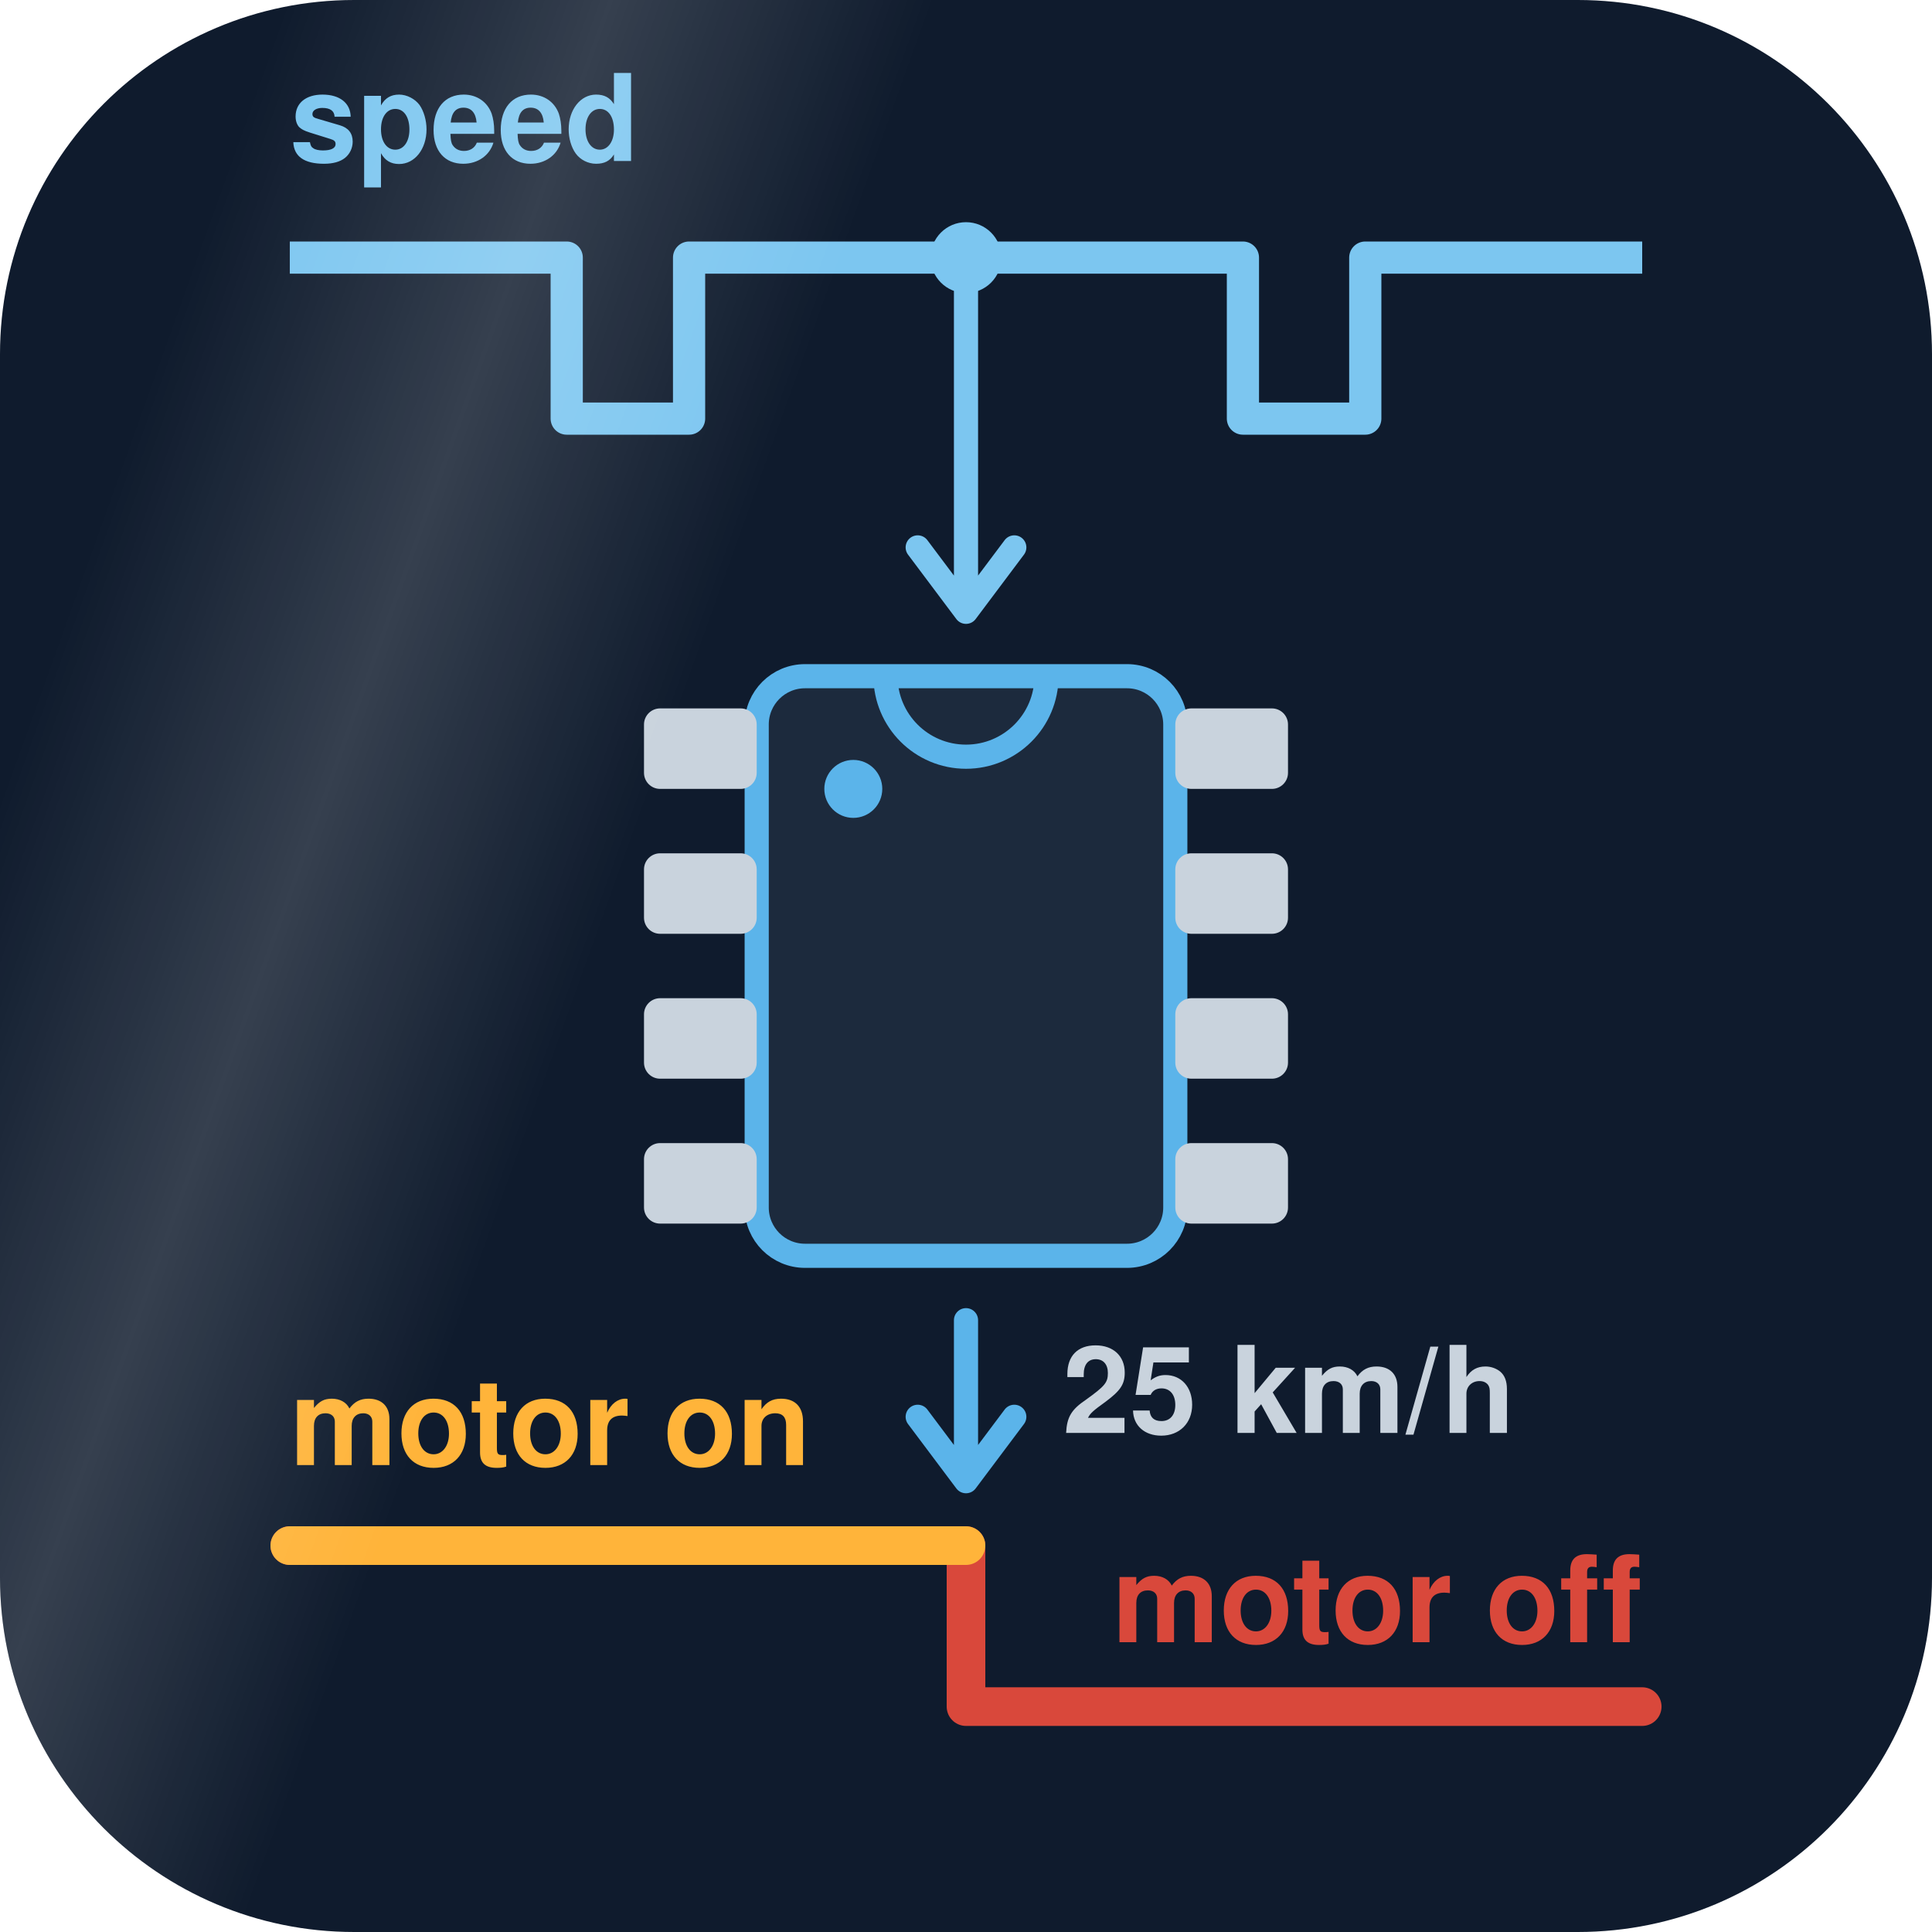
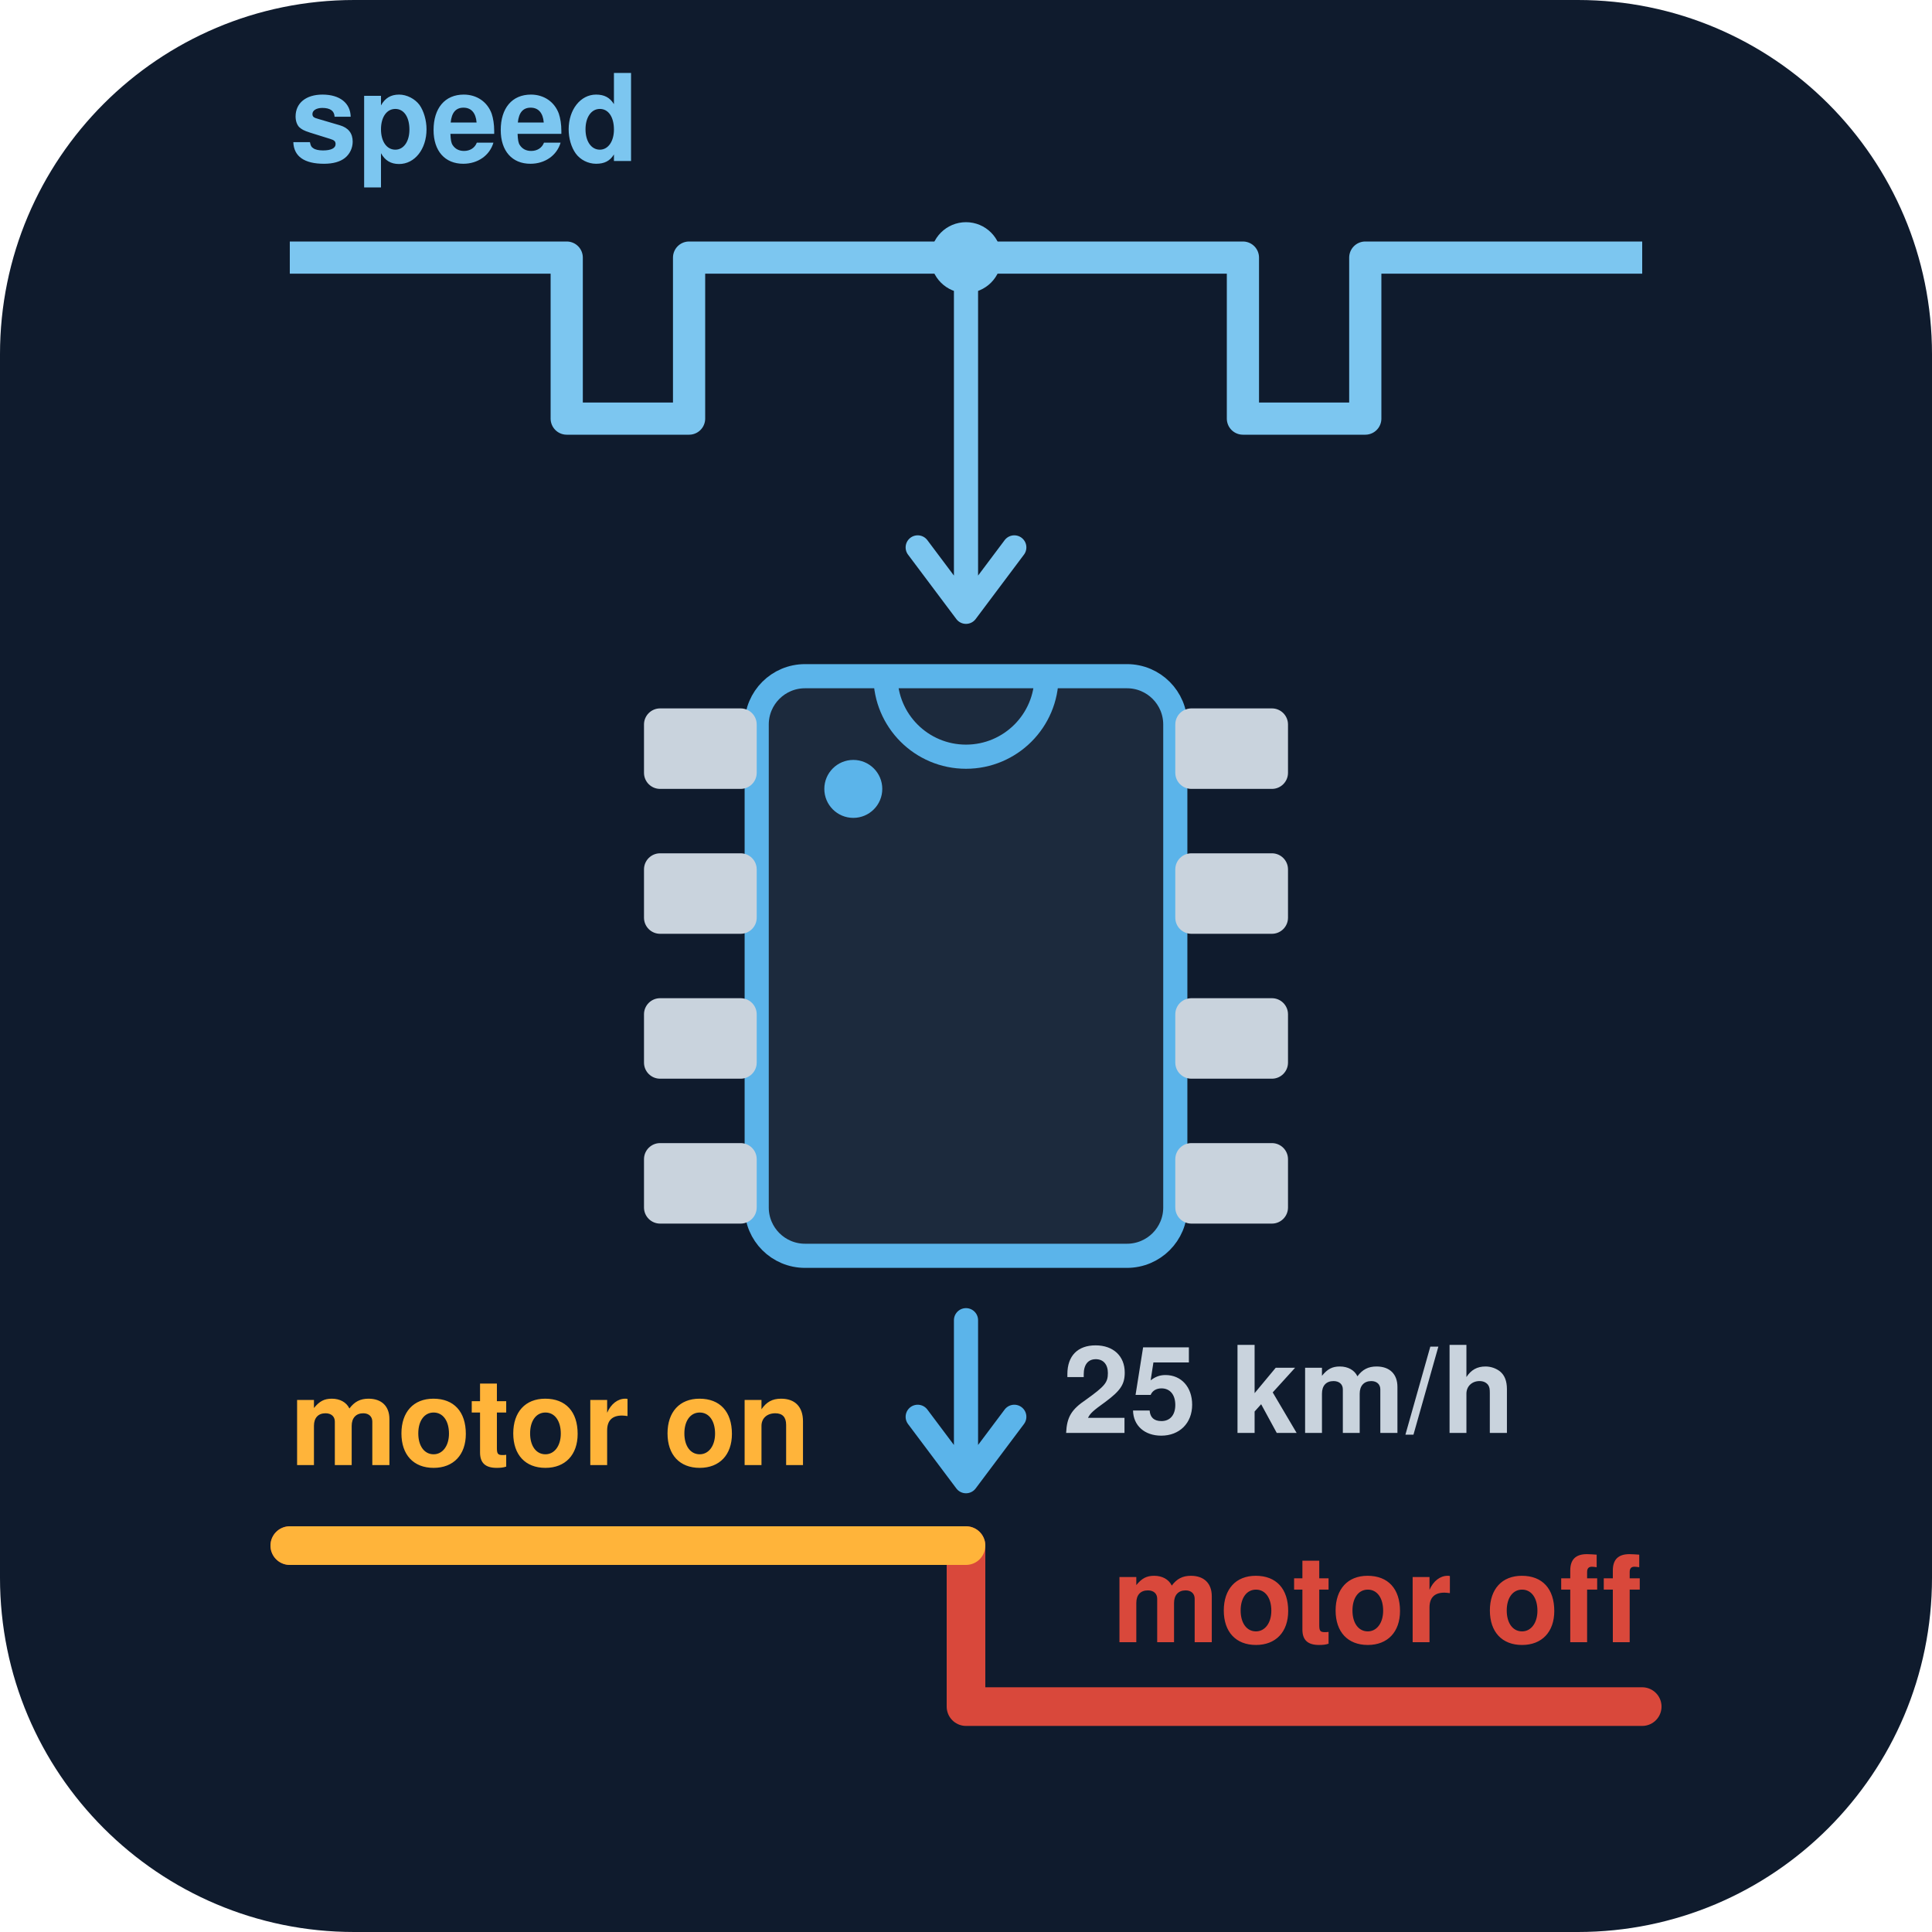
<svg xmlns="http://www.w3.org/2000/svg" viewBox="0 0 120 120" width="120" height="120" role="img">
-   <style>@keyframes tw{0%,100%{opacity:1}50%{opacity:.35}}@keyframes shine{0%,52%{transform:translateX(-80px)}100%{transform:translateX(200px)}}.tw{animation:tw 3.4s ease-in-out infinite}.shine{animation:shine 9s ease-in-out infinite;animation-delay:-0s}@media (prefers-reduced-motion: reduce){.tw,.shine{animation:none}.shine-g{display:none}}</style>
-   <defs>
-     <clipPath id="tile-clip">
-       <rect width="120" height="120" rx="22" />
-     </clipPath>
-     <linearGradient id="tile-shine" x1="0" x2="1" y1="0" y2="0">
-       <stop offset="0" stop-color="#fff" stop-opacity="0" />
-       <stop offset="0.5" stop-color="#fff" stop-opacity="0.16" />
-       <stop offset="1" stop-color="#fff" stop-opacity="0" />
-     </linearGradient>
-   </defs>
  <rect width="120" height="120" rx="22" fill="#0f1b2d" />
  <path d="M18,16 L35.2,16 L35.2,26 L42.8,26 L42.8,16 L77.2,16 L77.2,26 L84.8,26 L84.8,16 L102,16" fill="none" stroke="#7cc6f0" stroke-width="2" stroke-linejoin="round" />
  <rect x="47" y="42" width="26" height="36" rx="3" fill="#1c2a3d" stroke="#5bb4ea" stroke-width="1.5" />
  <path d="M55.0,42 A5,5 0 0 0 65.0,42" fill="none" stroke="#5bb4ea" stroke-width="1.5" />
-   <g class="tw" style="animation-delay:1.55s">
-     <circle cx="53" cy="49" r="1.8" fill="#5bb4ea" />
-   </g>
-   <g class="tw" style="animation-delay:1.98s">
-     <rect x="40" y="44.0" width="7" height="5" rx="1" fill="#c9d3dd" />
-   </g>
-   <g class="tw" style="animation-delay:2.41s">
-     <rect x="73" y="44.0" width="7" height="5" rx="1" fill="#c9d3dd" />
-   </g>
-   <g class="tw" style="animation-delay:2.84s">
-     <rect x="40" y="53.0" width="7" height="5" rx="1" fill="#c9d3dd" />
-   </g>
-   <g class="tw" style="animation-delay:3.27s">
-     <rect x="73" y="53.0" width="7" height="5" rx="1" fill="#c9d3dd" />
-   </g>
-   <g class="tw" style="animation-delay:0.30s">
-     <rect x="40" y="62.0" width="7" height="5" rx="1" fill="#c9d3dd" />
-   </g>
-   <g class="tw" style="animation-delay:0.73s">
-     <rect x="73" y="62.0" width="7" height="5" rx="1" fill="#c9d3dd" />
-   </g>
-   <g class="tw" style="animation-delay:1.16s">
-     <rect x="40" y="71.0" width="7" height="5" rx="1" fill="#c9d3dd" />
-   </g>
+   <circle cx="53" cy="49" r="1.8" fill="#5bb4ea" />
+   <rect x="40" y="44.0" width="7" height="5" rx="1" fill="#c9d3dd" />
+   <rect x="73" y="44.0" width="7" height="5" rx="1" fill="#c9d3dd" />
+   <rect x="40" y="53.0" width="7" height="5" rx="1" fill="#c9d3dd" />
+   <rect x="73" y="53.0" width="7" height="5" rx="1" fill="#c9d3dd" />
+   <rect x="40" y="62.0" width="7" height="5" rx="1" fill="#c9d3dd" />
+   <rect x="73" y="62.0" width="7" height="5" rx="1" fill="#c9d3dd" />
+   <rect x="40" y="71.0" width="7" height="5" rx="1" fill="#c9d3dd" />
  <rect x="73" y="71.0" width="7" height="5" rx="1" fill="#c9d3dd" />
  <circle cx="60" cy="16" r="2.2" fill="#7cc6f0" />
  <path d="M60,16 V37 M57,34 L60,38 L63,34" stroke="#7cc6f0" stroke-width="1.5" fill="none" stroke-linecap="round" stroke-linejoin="round" />
  <path d="M60,82 V91 M57,88 L60,92 L63,88" stroke="#5bb4ea" stroke-width="1.5" fill="none" stroke-linecap="round" stroke-linejoin="round" />
  <path d="M18,96 H60 V106 H102" fill="none" stroke="#d9483b" stroke-width="2.4" stroke-linejoin="round" stroke-linecap="round" />
  <path d="M18,96 H60" fill="none" stroke="#ffb43a" stroke-width="2.4" stroke-linecap="round" />
  <g font-family="-apple-system,Helvetica,Arial,sans-serif" font-size="7.5" font-weight="600">
    <text x="18" y="10" fill="#7cc6f0">speed</text>
    <text x="18" y="91" fill="#ffb43a">motor on</text>
    <text x="66" y="89" fill="#c9d3dd">25 km/h</text>
    <text x="102" y="102" fill="#d9483b" text-anchor="end">motor off</text>
  </g>
-   <g class="shine-g" clip-path="url(#tile-clip)">
-     <g transform="rotate(20 60 60)">
-       <rect class="shine" x="0" y="-30" width="38" height="180" fill="url(#tile-shine)" />
-     </g>
-   </g>
</svg>
